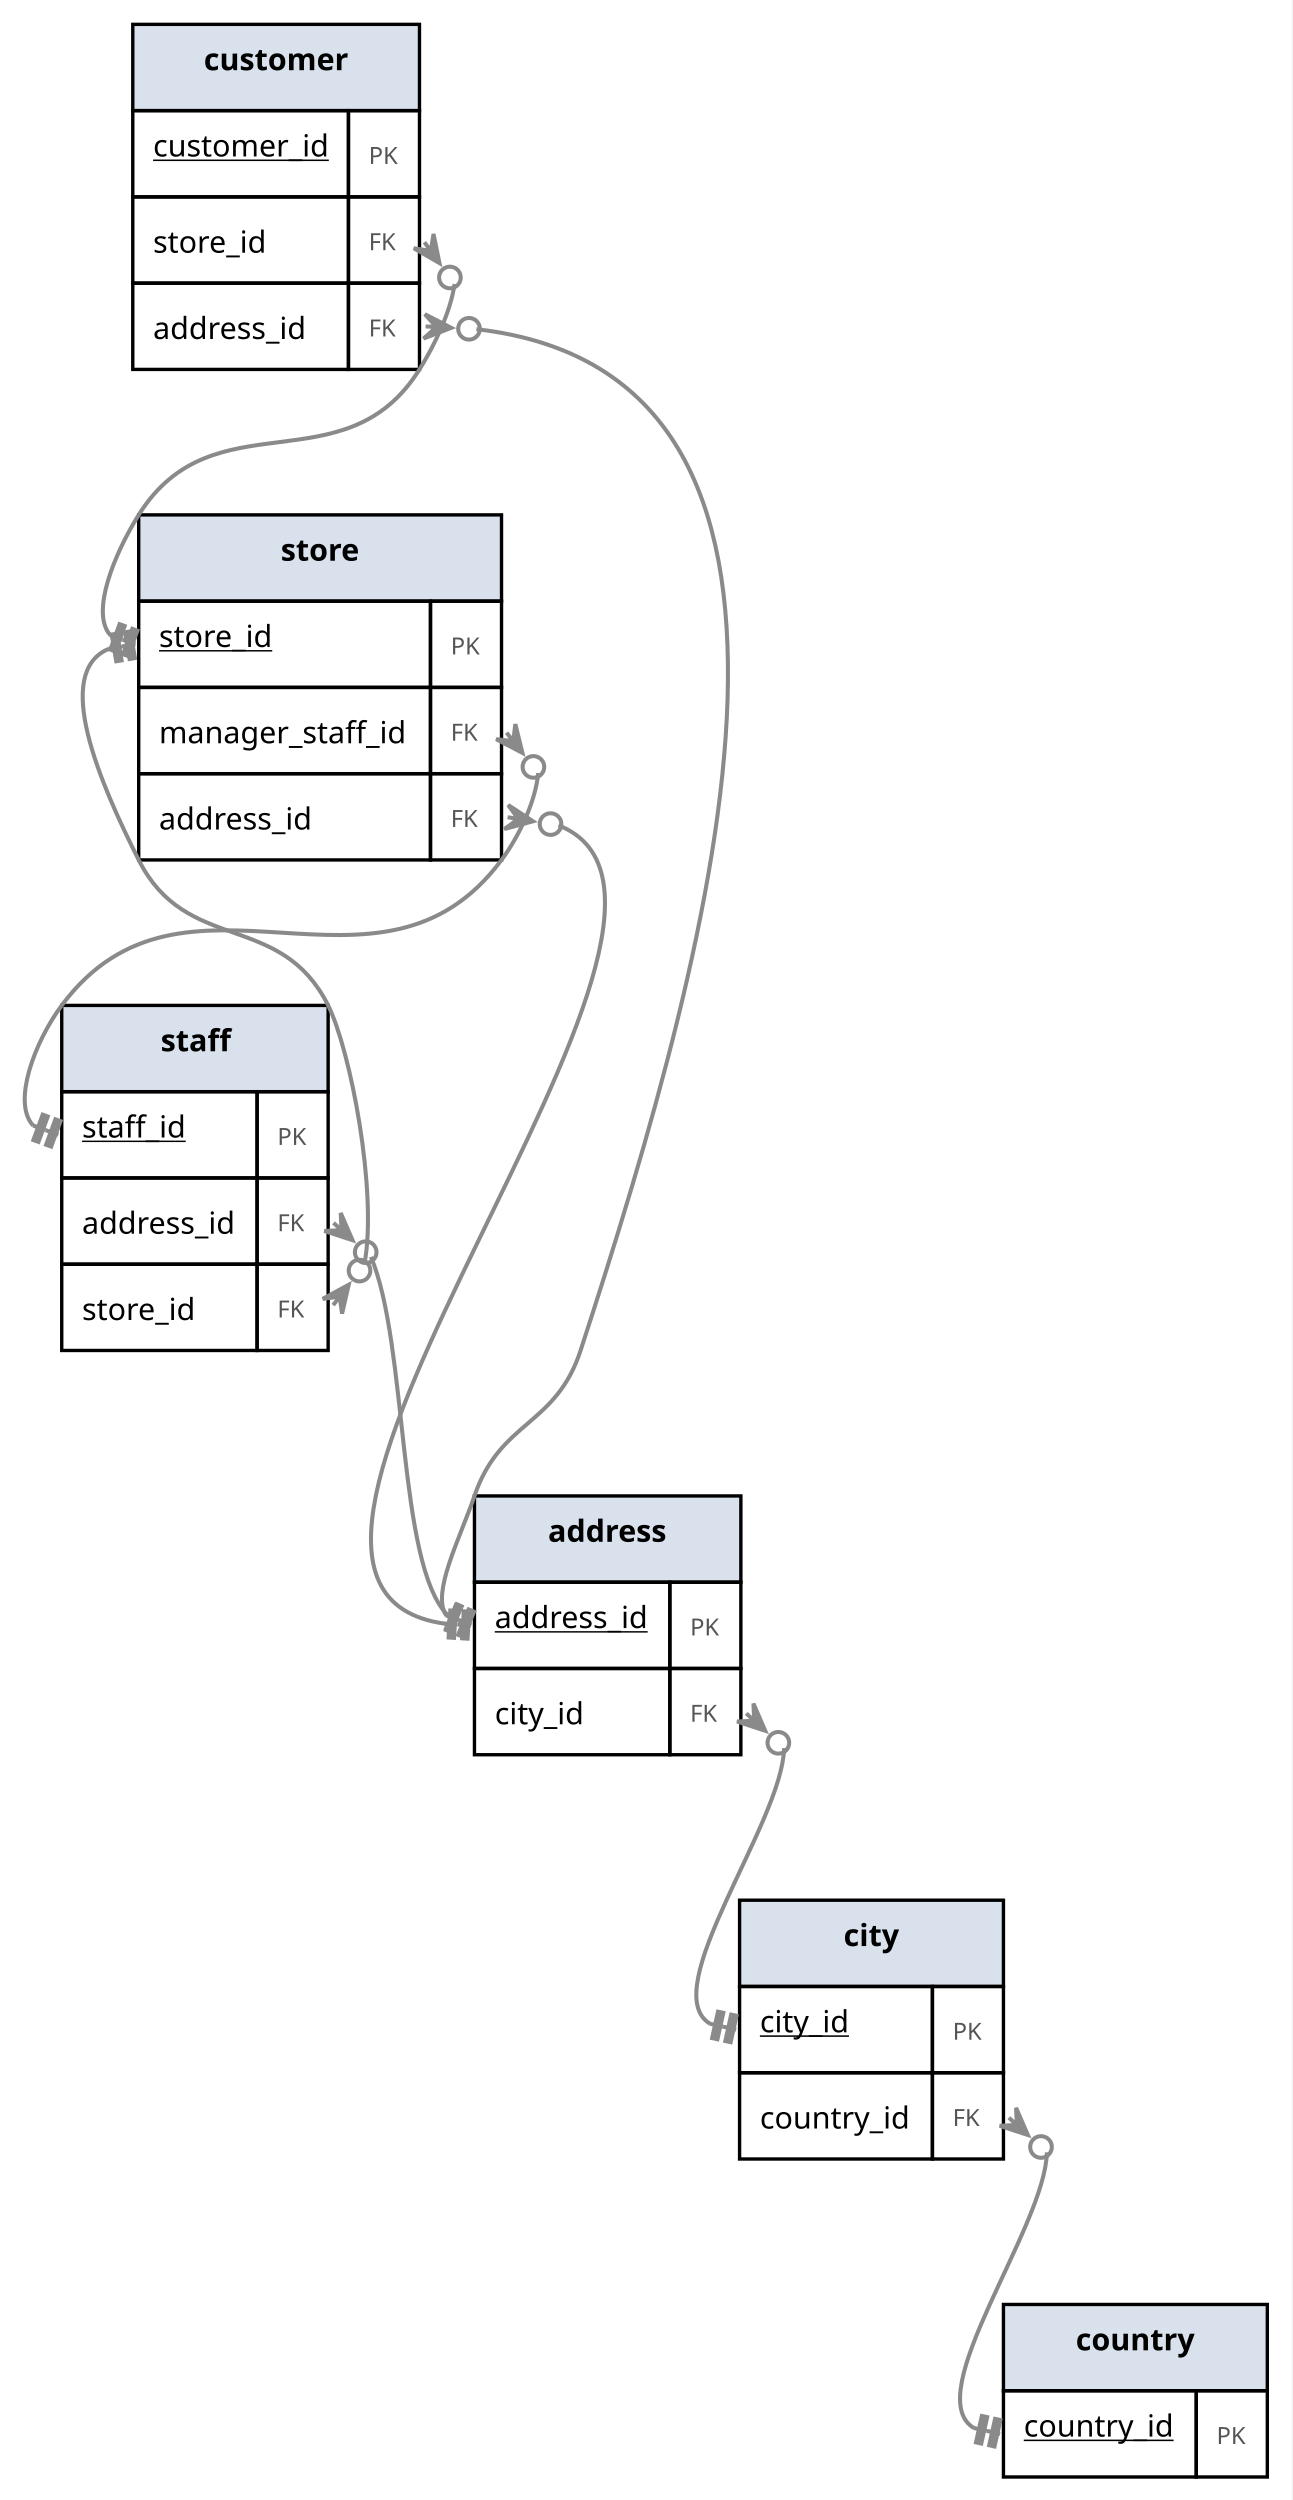
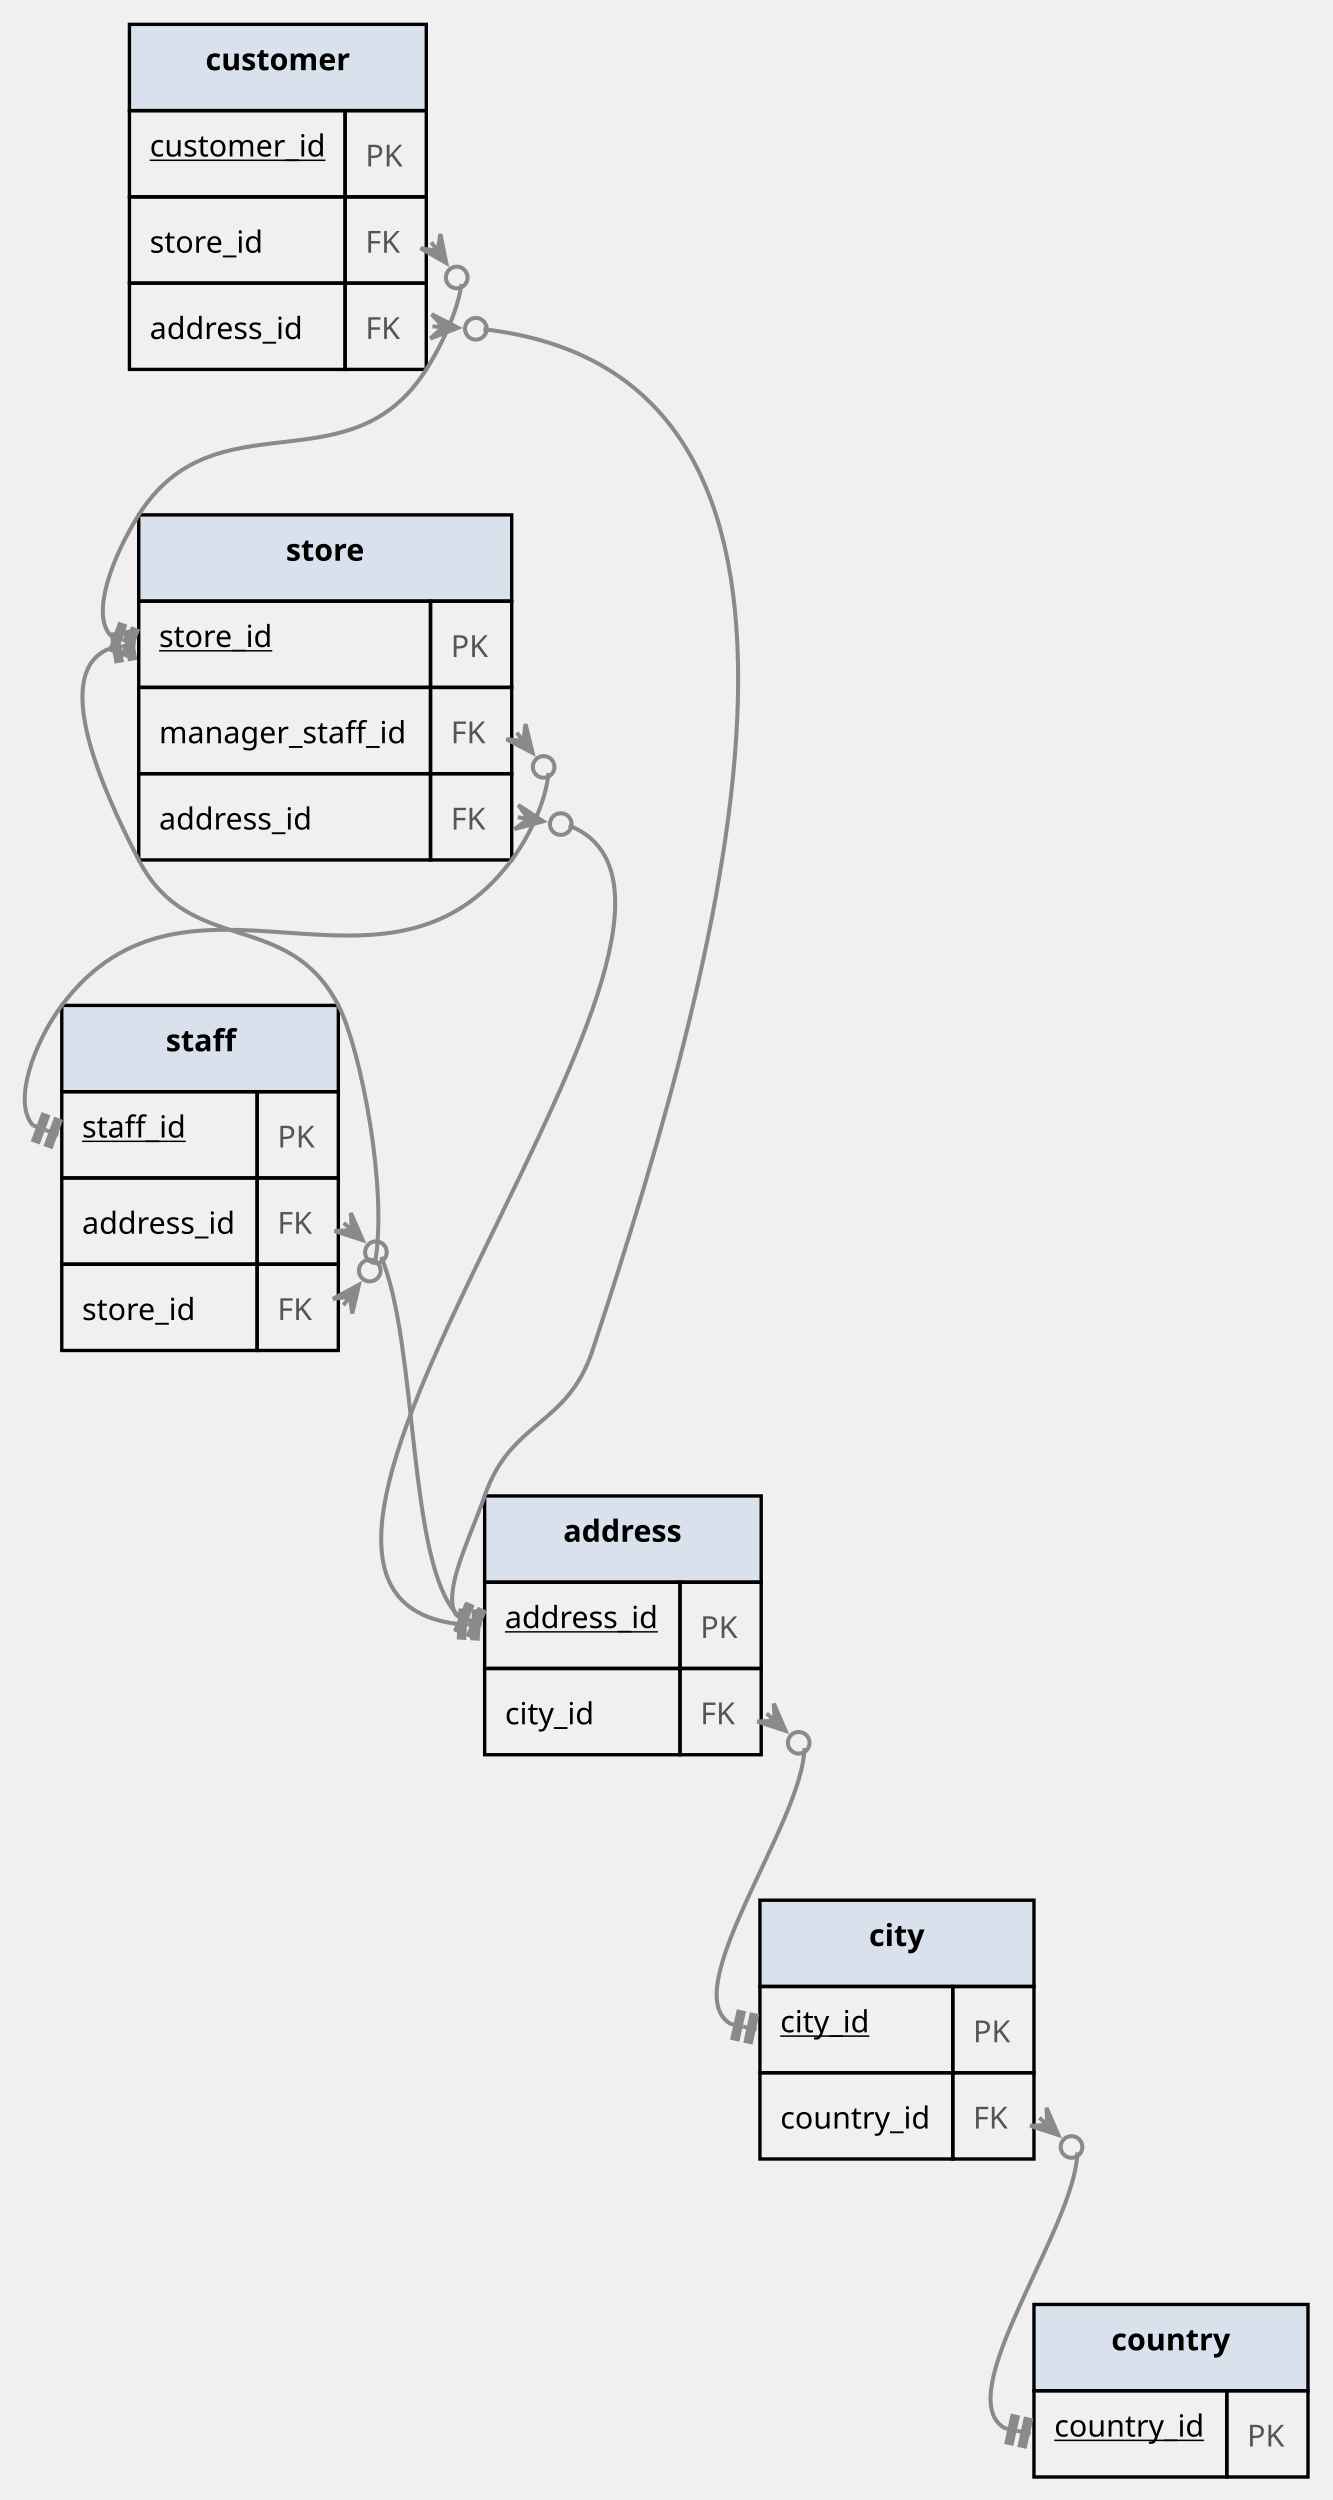
- <svg xmlns="http://www.w3.org/2000/svg" width="382pt" height="739pt" viewBox="0.00 0.00 382.00 739.00">
+ <svg xmlns="http://www.w3.org/2000/svg" width="394pt" height="739pt" viewBox="0.00 0.00 394.00 739.00">
  <g id="graph0" class="graph" transform="scale(1 1) rotate(0) translate(7.2 732.2)">
-     <polygon fill="white" stroke="none" points="-7.2,7.2 -7.2,-732.2 374.62,-732.2 374.62,7.2 -7.2,7.2" />
    <g id="node1" class="node">
-       <polygon fill="#d9e2ec" stroke="none" points="33.8,-554.5 33.8,-580 141.05,-580 141.05,-554.5 33.8,-554.5" />
-       <polygon fill="none" stroke="#000000" points="33.8,-554.5 33.8,-580 141.05,-580 141.05,-554.5 33.8,-554.5" />
-       <text xml:space="preserve" text-anchor="start" x="75.8" y="-566.45" font-family="Noto Sans KR" font-weight="bold" font-size="9.00" fill="#000000">store</text>
-       <polygon fill="none" stroke="#000000" points="33.8,-529 33.8,-554.5 120.05,-554.5 120.05,-529 33.8,-529" />
-       <text xml:space="preserve" text-anchor="start" x="39.8" y="-540.95" font-family="Noto Sans KR" text-decoration="underline" font-size="9.00">store_id</text>
-       <polygon fill="none" stroke="#000000" points="120.05,-529 120.05,-554.5 141.05,-554.5 141.05,-529 120.05,-529" />
-       <text xml:space="preserve" text-anchor="start" x="126.05" y="-538.75" font-family="Noto Sans KR" font-size="7.00" fill="#555555">PK</text>
-       <polygon fill="none" stroke="#000000" points="33.8,-503.5 33.8,-529 120.05,-529 120.05,-503.5 33.8,-503.5" />
-       <text xml:space="preserve" text-anchor="start" x="39.8" y="-512.5" font-family="Noto Sans KR" font-size="9.00">manager_staff_id</text>
-       <polygon fill="none" stroke="#000000" points="120.05,-503.5 120.05,-529 141.05,-529 141.05,-503.5 120.05,-503.5" />
-       <text xml:space="preserve" text-anchor="start" x="126.05" y="-513.25" font-family="Noto Sans KR" font-size="7.00" fill="#555555">FK</text>
-       <polygon fill="none" stroke="#000000" points="33.8,-478 33.8,-503.5 120.05,-503.5 120.05,-478 33.8,-478" />
-       <text xml:space="preserve" text-anchor="start" x="39.8" y="-487" font-family="Noto Sans KR" font-size="9.00">address_id</text>
-       <polygon fill="none" stroke="#000000" points="120.05,-478 120.05,-503.5 141.05,-503.5 141.05,-478 120.05,-478" />
-       <text xml:space="preserve" text-anchor="start" x="126.05" y="-487.75" font-family="Noto Sans KR" font-size="7.00" fill="#555555">FK</text>
+       <polygon fill="#d9e2ec" stroke="none" points="33.81,-554.5 33.81,-580 144.06,-580 144.06,-554.5 33.81,-554.5" />
+       <polygon fill="none" stroke="#000000" points="33.81,-554.5 33.81,-580 144.06,-580 144.06,-554.5 33.81,-554.5" />
+       <text xml:space="preserve" text-anchor="start" x="77.31" y="-566.45" font-family="Noto Sans KR" font-weight="bold" font-size="9.00" fill="#000000">store</text>
+       <polygon fill="none" stroke="#000000" points="33.81,-529 33.81,-554.5 120.06,-554.5 120.06,-529 33.81,-529" />
+       <text xml:space="preserve" text-anchor="start" x="39.81" y="-540.95" font-family="Noto Sans KR" text-decoration="underline" font-size="9.00">store_id</text>
+       <polygon fill="none" stroke="#000000" points="120.06,-529 120.06,-554.5 144.06,-554.5 144.06,-529 120.06,-529" />
+       <text xml:space="preserve" text-anchor="start" x="126.06" y="-538" font-family="Noto Sans KR" font-size="9.00" fill="#555555">PK</text>
+       <polygon fill="none" stroke="#000000" points="33.81,-503.5 33.81,-529 120.06,-529 120.06,-503.5 33.81,-503.5" />
+       <text xml:space="preserve" text-anchor="start" x="39.81" y="-512.5" font-family="Noto Sans KR" font-size="9.00">manager_staff_id</text>
+       <polygon fill="none" stroke="#000000" points="120.06,-503.5 120.06,-529 144.06,-529 144.06,-503.5 120.06,-503.5" />
+       <text xml:space="preserve" text-anchor="start" x="126.06" y="-512.5" font-family="Noto Sans KR" font-size="9.00" fill="#555555">FK</text>
+       <polygon fill="none" stroke="#000000" points="33.81,-478 33.81,-503.5 120.06,-503.5 120.06,-478 33.81,-478" />
+       <text xml:space="preserve" text-anchor="start" x="39.81" y="-487" font-family="Noto Sans KR" font-size="9.00">address_id</text>
+       <polygon fill="none" stroke="#000000" points="120.06,-478 120.06,-503.5 144.06,-503.5 144.06,-478 120.06,-478" />
+       <text xml:space="preserve" text-anchor="start" x="126.06" y="-487" font-family="Noto Sans KR" font-size="9.00" fill="#555555">FK</text>
    </g>
    <g id="node2" class="node">
-       <polygon fill="#d9e2ec" stroke="none" points="11.05,-409.5 11.05,-435 89.8,-435 89.8,-409.5 11.05,-409.5" />
-       <polygon fill="none" stroke="#000000" points="11.05,-409.5 11.05,-435 89.8,-435 89.8,-409.5 11.05,-409.5" />
-       <text xml:space="preserve" text-anchor="start" x="40.3" y="-421.45" font-family="Noto Sans KR" font-weight="bold" font-size="9.00" fill="#000000">staff</text>
-       <polygon fill="none" stroke="#000000" points="11.05,-384 11.05,-409.5 68.8,-409.5 68.8,-384 11.05,-384" />
-       <text xml:space="preserve" text-anchor="start" x="17.05" y="-395.95" font-family="Noto Sans KR" text-decoration="underline" font-size="9.00">staff_id</text>
-       <polygon fill="none" stroke="#000000" points="68.8,-384 68.8,-409.5 89.8,-409.5 89.8,-384 68.8,-384" />
-       <text xml:space="preserve" text-anchor="start" x="74.8" y="-393.75" font-family="Noto Sans KR" font-size="7.00" fill="#555555">PK</text>
-       <polygon fill="none" stroke="#000000" points="11.05,-358.5 11.05,-384 68.8,-384 68.8,-358.5 11.05,-358.5" />
-       <text xml:space="preserve" text-anchor="start" x="17.05" y="-367.5" font-family="Noto Sans KR" font-size="9.00">address_id</text>
-       <polygon fill="none" stroke="#000000" points="68.8,-358.5 68.8,-384 89.8,-384 89.8,-358.5 68.8,-358.5" />
-       <text xml:space="preserve" text-anchor="start" x="74.8" y="-368.25" font-family="Noto Sans KR" font-size="7.00" fill="#555555">FK</text>
-       <polygon fill="none" stroke="#000000" points="11.05,-333 11.05,-358.5 68.8,-358.5 68.8,-333 11.05,-333" />
-       <text xml:space="preserve" text-anchor="start" x="17.05" y="-342" font-family="Noto Sans KR" font-size="9.00">store_id</text>
-       <polygon fill="none" stroke="#000000" points="68.8,-333 68.8,-358.5 89.8,-358.5 89.8,-333 68.8,-333" />
-       <text xml:space="preserve" text-anchor="start" x="74.8" y="-342.75" font-family="Noto Sans KR" font-size="7.00" fill="#555555">FK</text>
+       <polygon fill="#d9e2ec" stroke="none" points="11.06,-409.5 11.06,-435 92.81,-435 92.81,-409.5 11.06,-409.5" />
+       <polygon fill="none" stroke="#000000" points="11.06,-409.5 11.06,-435 92.81,-435 92.81,-409.5 11.06,-409.5" />
+       <text xml:space="preserve" text-anchor="start" x="41.81" y="-421.45" font-family="Noto Sans KR" font-weight="bold" font-size="9.00" fill="#000000">staff</text>
+       <polygon fill="none" stroke="#000000" points="11.06,-384 11.06,-409.5 68.81,-409.5 68.81,-384 11.06,-384" />
+       <text xml:space="preserve" text-anchor="start" x="17.06" y="-395.95" font-family="Noto Sans KR" text-decoration="underline" font-size="9.00">staff_id</text>
+       <polygon fill="none" stroke="#000000" points="68.81,-384 68.81,-409.5 92.81,-409.5 92.81,-384 68.81,-384" />
+       <text xml:space="preserve" text-anchor="start" x="74.81" y="-393" font-family="Noto Sans KR" font-size="9.00" fill="#555555">PK</text>
+       <polygon fill="none" stroke="#000000" points="11.06,-358.5 11.06,-384 68.81,-384 68.81,-358.5 11.06,-358.5" />
+       <text xml:space="preserve" text-anchor="start" x="17.06" y="-367.5" font-family="Noto Sans KR" font-size="9.00">address_id</text>
+       <polygon fill="none" stroke="#000000" points="68.81,-358.5 68.81,-384 92.81,-384 92.81,-358.5 68.81,-358.5" />
+       <text xml:space="preserve" text-anchor="start" x="74.81" y="-367.5" font-family="Noto Sans KR" font-size="9.00" fill="#555555">FK</text>
+       <polygon fill="none" stroke="#000000" points="11.06,-333 11.06,-358.5 68.81,-358.5 68.81,-333 11.06,-333" />
+       <text xml:space="preserve" text-anchor="start" x="17.06" y="-342" font-family="Noto Sans KR" font-size="9.00">store_id</text>
+       <polygon fill="none" stroke="#000000" points="68.81,-333 68.81,-358.5 92.81,-358.5 92.81,-333 68.81,-333" />
+       <text xml:space="preserve" text-anchor="start" x="74.81" y="-342" font-family="Noto Sans KR" font-size="9.00" fill="#555555">FK</text>
    </g>
    <g id="edge1" class="edge">
-       <path fill="none" stroke="#8a8a8a" stroke-width="1.2" d="M151.9,-503.7C151.18,-495.6 146.43,-485.25 141.05,-478 104.77,-429.14 47.33,-483.86 11.05,-435 2.97,-424.12 -3.67,-406.29 2.58,-399.5" />
-       <polygon fill="#8a8a8a" stroke="#8a8a8a" stroke-width="1.2" points="147.23,-509.64 139.46,-513.71 144.52,-513.1 142.54,-515.62 142.54,-515.62 142.54,-515.62 144.52,-513.1 145.13,-518.16 147.23,-509.64" />
-       <ellipse fill="none" stroke="#8a8a8a" stroke-width="1.2" cx="150.48" cy="-505.5" rx="3.2" ry="3.2" />
-       <polygon fill="#8a8a8a" stroke="#8a8a8a" stroke-width="1.2" points="7.92,-393.27 10.68,-400.78 9.18,-401.33 6.42,-393.82 7.92,-393.27" />
-       <polyline fill="none" stroke="#8a8a8a" stroke-width="1.2" points="10.05,-396.75 6.29,-398.13" />
-       <polygon fill="#8a8a8a" stroke="#8a8a8a" stroke-width="1.2" points="4.16,-394.65 6.92,-402.16 5.42,-402.71 2.66,-395.2 4.16,-394.65" />
-       <polyline fill="none" stroke="#8a8a8a" stroke-width="1.2" points="6.29,-398.13 2.54,-399.51" />
+       <path fill="none" stroke="#8a8a8a" stroke-width="1.2" d="M154.93,-503.68C154.22,-495.58 149.48,-485.23 144.06,-478 106.86,-428.25 48.27,-484.75 11.06,-435 2.95,-424.15 -3.67,-406.3 2.59,-399.5" />
+       <polygon fill="#8a8a8a" stroke="#8a8a8a" stroke-width="1.2" points="150.25,-509.64 142.48,-513.71 147.53,-513.1 145.56,-515.62 145.56,-515.62 145.56,-515.62 147.53,-513.1 148.14,-518.16 150.25,-509.64" />
+       <ellipse fill="none" stroke="#8a8a8a" stroke-width="1.2" cx="153.5" cy="-505.5" rx="3.2" ry="3.2" />
+       <polygon fill="#8a8a8a" stroke="#8a8a8a" stroke-width="1.2" points="7.93,-393.27 10.69,-400.78 9.19,-401.33 6.43,-393.82 7.93,-393.27" />
+       <polyline fill="none" stroke="#8a8a8a" stroke-width="1.2" points="10.06,-396.75 6.31,-398.13" />
+       <polygon fill="#8a8a8a" stroke="#8a8a8a" stroke-width="1.2" points="4.18,-394.65 6.94,-402.16 5.44,-402.71 2.68,-395.2 4.18,-394.65" />
+       <polyline fill="none" stroke="#8a8a8a" stroke-width="1.2" points="6.31,-398.13 2.56,-399.51" />
    </g>
    <g id="node4" class="node">
-       <polygon fill="#d9e2ec" stroke="none" points="133.05,-264.5 133.05,-290 211.8,-290 211.8,-264.5 133.05,-264.5" />
-       <polygon fill="none" stroke="#000000" points="133.05,-264.5 133.05,-290 211.8,-290 211.8,-264.5 133.05,-264.5" />
-       <text xml:space="preserve" text-anchor="start" x="154.8" y="-276.45" font-family="Noto Sans KR" font-weight="bold" font-size="9.00" fill="#000000">address</text>
-       <polygon fill="none" stroke="#000000" points="133.05,-239 133.05,-264.5 190.8,-264.5 190.8,-239 133.05,-239" />
-       <text xml:space="preserve" text-anchor="start" x="139.05" y="-250.95" font-family="Noto Sans KR" text-decoration="underline" font-size="9.00">address_id</text>
-       <polygon fill="none" stroke="#000000" points="190.8,-239 190.8,-264.5 211.8,-264.5 211.8,-239 190.8,-239" />
-       <text xml:space="preserve" text-anchor="start" x="196.8" y="-248.75" font-family="Noto Sans KR" font-size="7.00" fill="#555555">PK</text>
-       <polygon fill="none" stroke="#000000" points="133.05,-213.5 133.05,-239 190.8,-239 190.8,-213.5 133.05,-213.5" />
-       <text xml:space="preserve" text-anchor="start" x="139.05" y="-222.5" font-family="Noto Sans KR" font-size="9.00">city_id</text>
-       <polygon fill="none" stroke="#000000" points="190.8,-213.5 190.8,-239 211.8,-239 211.8,-213.5 190.8,-213.5" />
-       <text xml:space="preserve" text-anchor="start" x="196.8" y="-223.25" font-family="Noto Sans KR" font-size="7.00" fill="#555555">FK</text>
+       <polygon fill="#d9e2ec" stroke="none" points="136.06,-264.5 136.06,-290 217.81,-290 217.81,-264.5 136.06,-264.5" />
+       <polygon fill="none" stroke="#000000" points="136.06,-264.5 136.06,-290 217.81,-290 217.81,-264.5 136.06,-264.5" />
+       <text xml:space="preserve" text-anchor="start" x="159.31" y="-276.45" font-family="Noto Sans KR" font-weight="bold" font-size="9.00" fill="#000000">address</text>
+       <polygon fill="none" stroke="#000000" points="136.06,-239 136.06,-264.5 193.81,-264.5 193.81,-239 136.06,-239" />
+       <text xml:space="preserve" text-anchor="start" x="142.06" y="-250.95" font-family="Noto Sans KR" text-decoration="underline" font-size="9.00">address_id</text>
+       <polygon fill="none" stroke="#000000" points="193.81,-239 193.81,-264.5 217.81,-264.5 217.81,-239 193.81,-239" />
+       <text xml:space="preserve" text-anchor="start" x="199.81" y="-248" font-family="Noto Sans KR" font-size="9.00" fill="#555555">PK</text>
+       <polygon fill="none" stroke="#000000" points="136.06,-213.5 136.06,-239 193.81,-239 193.81,-213.5 136.06,-213.5" />
+       <text xml:space="preserve" text-anchor="start" x="142.06" y="-222.5" font-family="Noto Sans KR" font-size="9.00">city_id</text>
+       <polygon fill="none" stroke="#000000" points="193.81,-213.5 193.81,-239 217.81,-239 217.81,-213.5 193.81,-213.5" />
+       <text xml:space="preserve" text-anchor="start" x="199.81" y="-222.5" font-family="Noto Sans KR" font-size="9.00" fill="#555555">FK</text>
    </g>
    <g id="edge2" class="edge">
-       <path fill="none" stroke="#8a8a8a" stroke-width="1.2" d="M157.89,-488.23C220.84,-463.38 42.39,-263.15 124.5,-252.22" />
-       <polygon fill="#8a8a8a" stroke="#8a8a8a" stroke-width="1.2" points="150.35,-489.43 141.88,-487.13 146,-490.12 142.84,-490.62 142.84,-490.62 142.84,-490.62 146,-490.12 143.01,-494.24 150.35,-489.43" />
-       <ellipse fill="none" stroke="#8a8a8a" stroke-width="1.2" cx="155.54" cy="-488.6" rx="3.2" ry="3.2" />
-       <polygon fill="#8a8a8a" stroke="#8a8a8a" stroke-width="1.2" points="131,-247.81 131.5,-255.79 129.9,-255.89 129.41,-247.91 131,-247.81" />
-       <polyline fill="none" stroke="#8a8a8a" stroke-width="1.2" points="132.05,-251.75 128.06,-252" />
-       <polygon fill="#8a8a8a" stroke="#8a8a8a" stroke-width="1.2" points="127.01,-248.05 127.5,-256.04 125.91,-256.14 125.41,-248.15 127.01,-248.05" />
-       <polyline fill="none" stroke="#8a8a8a" stroke-width="1.2" points="128.06,-252 124.06,-252.24" />
+       <path fill="none" stroke="#8a8a8a" stroke-width="1.2" d="M160.9,-488.23C223.86,-463.38 45.41,-263.15 127.51,-252.22" />
+       <polygon fill="#8a8a8a" stroke="#8a8a8a" stroke-width="1.2" points="153.36,-489.43 144.9,-487.13 149.02,-490.12 145.86,-490.62 145.86,-490.62 145.86,-490.62 149.02,-490.12 146.03,-494.24 153.36,-489.43" />
+       <ellipse fill="none" stroke="#8a8a8a" stroke-width="1.2" cx="158.56" cy="-488.6" rx="3.2" ry="3.2" />
+       <polygon fill="#8a8a8a" stroke="#8a8a8a" stroke-width="1.2" points="134.02,-247.81 134.51,-255.79 132.92,-255.89 132.42,-247.91 134.02,-247.81" />
+       <polyline fill="none" stroke="#8a8a8a" stroke-width="1.2" points="135.06,-251.75 131.07,-252" />
+       <polygon fill="#8a8a8a" stroke="#8a8a8a" stroke-width="1.2" points="130.03,-248.05 130.52,-256.04 128.92,-256.14 128.43,-248.15 130.03,-248.05" />
+       <polyline fill="none" stroke="#8a8a8a" stroke-width="1.2" points="131.07,-252 127.08,-252.24" />
    </g>
    <g id="edge4" class="edge">
-       <path fill="none" stroke="#8a8a8a" stroke-width="1.2" d="M100.53,-358.54C104.5,-379.95 96.31,-421.97 89.8,-435 75.77,-463.07 47.89,-449.96 33.8,-478 22.46,-500.55 8.05,-533.5 25.05,-540.44" />
-       <polygon fill="#8a8a8a" stroke="#8a8a8a" stroke-width="1.2" points="95.89,-352.44 93.91,-343.89 93.22,-348.93 91.28,-346.39 91.28,-346.39 91.28,-346.39 93.22,-348.93 88.18,-348.25 95.89,-352.44" />
-       <ellipse fill="none" stroke="#8a8a8a" stroke-width="1.2" cx="99.07" cy="-356.62" rx="3.2" ry="3.2" />
-       <polygon fill="#8a8a8a" stroke="#8a8a8a" stroke-width="1.2" points="32.68,-537.67 31.34,-545.56 29.76,-545.29 31.1,-537.41 32.68,-537.67" />
-       <polyline fill="none" stroke="#8a8a8a" stroke-width="1.2" points="32.8,-541.75 28.85,-541.08" />
-       <polygon fill="#8a8a8a" stroke="#8a8a8a" stroke-width="1.2" points="28.73,-537 27.4,-544.89 25.82,-544.63 27.16,-536.74 28.73,-537" />
-       <polyline fill="none" stroke="#8a8a8a" stroke-width="1.2" points="28.85,-541.08 24.91,-540.41" />
+       <path fill="none" stroke="#8a8a8a" stroke-width="1.2" d="M103.58,-358.56C107.6,-379.99 99.49,-422.05 92.81,-435 77.94,-463.84 48.75,-449.19 33.81,-478 22.2,-500.4 8,-533.47 25.06,-540.43" />
+       <polygon fill="#8a8a8a" stroke="#8a8a8a" stroke-width="1.2" points="98.91,-352.43 96.92,-343.89 96.24,-348.93 94.3,-346.39 94.3,-346.39 94.3,-346.39 96.24,-348.93 91.2,-348.25 98.91,-352.43" />
+       <ellipse fill="none" stroke="#8a8a8a" stroke-width="1.2" cx="102.1" cy="-356.62" rx="3.2" ry="3.2" />
+       <polygon fill="#8a8a8a" stroke="#8a8a8a" stroke-width="1.2" points="32.7,-537.67 31.36,-545.56 29.78,-545.29 31.12,-537.4 32.7,-537.67" />
+       <polyline fill="none" stroke="#8a8a8a" stroke-width="1.2" points="32.81,-541.75 28.87,-541.08" />
+       <polygon fill="#8a8a8a" stroke="#8a8a8a" stroke-width="1.2" points="28.75,-537 27.41,-544.89 25.84,-544.62 27.17,-536.74 28.75,-537" />
+       <polyline fill="none" stroke="#8a8a8a" stroke-width="1.2" points="28.87,-541.08 24.93,-540.41" />
    </g>
    <g id="edge3" class="edge">
-       <path fill="none" stroke="#8a8a8a" stroke-width="1.2" d="M102.45,-360.65C113.4,-334.83 110.21,-269.73 125.09,-254.82" />
-       <polygon fill="#8a8a8a" stroke="#8a8a8a" stroke-width="1.2" points="97.01,-365.6 88.67,-368.32 93.76,-368.56 91.39,-370.71 91.39,-370.71 91.39,-370.71 93.76,-368.56 93.52,-373.64 97.01,-365.6" />
-       <ellipse fill="none" stroke="#8a8a8a" stroke-width="1.2" cx="100.9" cy="-362.05" rx="3.2" ry="3.2" />
-       <polygon fill="#8a8a8a" stroke="#8a8a8a" stroke-width="1.2" points="129.7,-248.41 132.93,-255.73 131.47,-256.38 128.24,-249.06 129.7,-248.41" />
-       <polyline fill="none" stroke="#8a8a8a" stroke-width="1.2" points="132.05,-251.75 128.39,-253.37" />
-       <polygon fill="#8a8a8a" stroke="#8a8a8a" stroke-width="1.2" points="126.04,-250.03 129.27,-257.35 127.81,-257.99 124.58,-250.68 126.04,-250.03" />
-       <polyline fill="none" stroke="#8a8a8a" stroke-width="1.2" points="128.39,-253.37 124.73,-254.98" />
+       <path fill="none" stroke="#8a8a8a" stroke-width="1.2" d="M105.47,-360.65C116.42,-334.83 113.23,-269.73 128.11,-254.82" />
+       <polygon fill="#8a8a8a" stroke="#8a8a8a" stroke-width="1.2" points="100.03,-365.6 91.69,-368.32 96.77,-368.56 94.41,-370.71 94.41,-370.71 94.41,-370.71 96.77,-368.56 96.53,-373.64 100.03,-365.6" />
+       <ellipse fill="none" stroke="#8a8a8a" stroke-width="1.2" cx="103.92" cy="-362.05" rx="3.2" ry="3.2" />
+       <polygon fill="#8a8a8a" stroke="#8a8a8a" stroke-width="1.2" points="132.72,-248.41 135.95,-255.73 134.49,-256.38 131.25,-249.06 132.72,-248.41" />
+       <polyline fill="none" stroke="#8a8a8a" stroke-width="1.2" points="135.06,-251.75 131.41,-253.37" />
+       <polygon fill="#8a8a8a" stroke="#8a8a8a" stroke-width="1.2" points="129.06,-250.03 132.29,-257.35 130.83,-257.99 127.59,-250.68 129.06,-250.03" />
+       <polyline fill="none" stroke="#8a8a8a" stroke-width="1.2" points="131.41,-253.37 127.75,-254.98" />
    </g>
    <g id="node3" class="node">
-       <polygon fill="#d9e2ec" stroke="none" points="32.05,-699.5 32.05,-725 116.8,-725 116.8,-699.5 32.05,-699.5" />
-       <polygon fill="none" stroke="#000000" points="32.05,-699.5 32.05,-725 116.8,-725 116.8,-699.5 32.05,-699.5" />
-       <text xml:space="preserve" text-anchor="start" x="53.05" y="-711.45" font-family="Noto Sans KR" font-weight="bold" font-size="9.00" fill="#000000">customer</text>
-       <polygon fill="none" stroke="#000000" points="32.05,-674 32.05,-699.5 95.8,-699.5 95.8,-674 32.05,-674" />
-       <text xml:space="preserve" text-anchor="start" x="38.05" y="-685.95" font-family="Noto Sans KR" text-decoration="underline" font-size="9.00">customer_id</text>
-       <polygon fill="none" stroke="#000000" points="95.8,-674 95.8,-699.5 116.8,-699.5 116.8,-674 95.8,-674" />
-       <text xml:space="preserve" text-anchor="start" x="101.8" y="-683.75" font-family="Noto Sans KR" font-size="7.00" fill="#555555">PK</text>
-       <polygon fill="none" stroke="#000000" points="32.05,-648.5 32.05,-674 95.8,-674 95.8,-648.5 32.05,-648.5" />
-       <text xml:space="preserve" text-anchor="start" x="38.05" y="-657.5" font-family="Noto Sans KR" font-size="9.00">store_id</text>
-       <polygon fill="none" stroke="#000000" points="95.8,-648.5 95.8,-674 116.8,-674 116.8,-648.5 95.8,-648.5" />
-       <text xml:space="preserve" text-anchor="start" x="101.8" y="-658.25" font-family="Noto Sans KR" font-size="7.00" fill="#555555">FK</text>
-       <polygon fill="none" stroke="#000000" points="32.05,-623 32.05,-648.5 95.8,-648.5 95.8,-623 32.05,-623" />
-       <text xml:space="preserve" text-anchor="start" x="38.05" y="-632" font-family="Noto Sans KR" font-size="9.00">address_id</text>
-       <polygon fill="none" stroke="#000000" points="95.8,-623 95.8,-648.5 116.8,-648.5 116.8,-623 95.8,-623" />
-       <text xml:space="preserve" text-anchor="start" x="101.8" y="-632.75" font-family="Noto Sans KR" font-size="7.00" fill="#555555">FK</text>
+       <polygon fill="#d9e2ec" stroke="none" points="31.06,-699.5 31.06,-725 118.81,-725 118.81,-699.5 31.06,-699.5" />
+       <polygon fill="none" stroke="#000000" points="31.06,-699.5 31.06,-725 118.81,-725 118.81,-699.5 31.06,-699.5" />
+       <text xml:space="preserve" text-anchor="start" x="53.56" y="-711.45" font-family="Noto Sans KR" font-weight="bold" font-size="9.00" fill="#000000">customer</text>
+       <polygon fill="none" stroke="#000000" points="31.06,-674 31.06,-699.5 94.81,-699.5 94.81,-674 31.06,-674" />
+       <text xml:space="preserve" text-anchor="start" x="37.06" y="-685.95" font-family="Noto Sans KR" text-decoration="underline" font-size="9.00">customer_id</text>
+       <polygon fill="none" stroke="#000000" points="94.81,-674 94.81,-699.5 118.81,-699.5 118.81,-674 94.81,-674" />
+       <text xml:space="preserve" text-anchor="start" x="100.81" y="-683" font-family="Noto Sans KR" font-size="9.00" fill="#555555">PK</text>
+       <polygon fill="none" stroke="#000000" points="31.06,-648.5 31.06,-674 94.81,-674 94.81,-648.5 31.06,-648.5" />
+       <text xml:space="preserve" text-anchor="start" x="37.06" y="-657.5" font-family="Noto Sans KR" font-size="9.00">store_id</text>
+       <polygon fill="none" stroke="#000000" points="94.81,-648.5 94.81,-674 118.81,-674 118.81,-648.5 94.81,-648.5" />
+       <text xml:space="preserve" text-anchor="start" x="100.81" y="-657.5" font-family="Noto Sans KR" font-size="9.00" fill="#555555">FK</text>
+       <polygon fill="none" stroke="#000000" points="31.06,-623 31.06,-648.5 94.81,-648.5 94.81,-623 31.06,-623" />
+       <text xml:space="preserve" text-anchor="start" x="37.06" y="-632" font-family="Noto Sans KR" font-size="9.00">address_id</text>
+       <polygon fill="none" stroke="#000000" points="94.81,-623 94.81,-648.5 118.81,-648.5 118.81,-623 94.81,-623" />
+       <text xml:space="preserve" text-anchor="start" x="100.81" y="-632" font-family="Noto Sans KR" font-size="9.00" fill="#555555">FK</text>
    </g>
    <g id="edge5" class="edge">
-       <path fill="none" stroke="#8a8a8a" stroke-width="1.2" d="M127.17,-648.25C126.09,-640.37 121.45,-630.43 116.8,-623 94.75,-587.79 55.85,-615.21 33.8,-580 26.61,-568.51 19.44,-551.04 25.43,-544.42" />
-       <polygon fill="#8a8a8a" stroke="#8a8a8a" stroke-width="1.2" points="122.71,-654.43 115.11,-658.82 120.14,-658.01 118.27,-660.6 118.27,-660.6 118.27,-660.6 120.14,-658.01 120.95,-663.03 122.71,-654.43" />
-       <ellipse fill="none" stroke="#8a8a8a" stroke-width="1.2" cx="125.79" cy="-650.17" rx="3.2" ry="3.2" />
-       <polygon fill="#8a8a8a" stroke="#8a8a8a" stroke-width="1.2" points="30.68,-538.26 33.41,-545.78 31.91,-546.33 29.18,-538.81 30.68,-538.26" />
-       <polyline fill="none" stroke="#8a8a8a" stroke-width="1.2" points="32.8,-541.75 29.04,-543.11" />
-       <polygon fill="#8a8a8a" stroke="#8a8a8a" stroke-width="1.2" points="26.92,-539.63 29.65,-547.15 28.15,-547.69 25.42,-540.17 26.92,-539.63" />
-       <polyline fill="none" stroke="#8a8a8a" stroke-width="1.2" points="29.04,-543.11 25.28,-544.48" />
+       <path fill="none" stroke="#8a8a8a" stroke-width="1.2" d="M129.21,-648.24C128.15,-640.35 123.5,-630.41 118.81,-623 96.17,-587.23 56.46,-615.77 33.81,-580 26.57,-568.55 19.44,-551.06 25.44,-544.43" />
+       <polygon fill="#8a8a8a" stroke="#8a8a8a" stroke-width="1.2" points="124.73,-654.44 117.13,-658.82 122.16,-658.01 120.28,-660.6 120.28,-660.6 120.28,-660.6 122.16,-658.01 122.97,-663.03 124.73,-654.44" />
+       <ellipse fill="none" stroke="#8a8a8a" stroke-width="1.2" cx="127.81" cy="-650.17" rx="3.2" ry="3.2" />
+       <polygon fill="#8a8a8a" stroke="#8a8a8a" stroke-width="1.2" points="30.7,-538.26 33.43,-545.78 31.92,-546.33 29.19,-538.81 30.7,-538.26" />
+       <polyline fill="none" stroke="#8a8a8a" stroke-width="1.2" points="32.81,-541.75 29.06,-543.12" />
+       <polygon fill="#8a8a8a" stroke="#8a8a8a" stroke-width="1.2" points="26.94,-539.63 29.67,-547.15 28.16,-547.69 25.43,-540.17 26.94,-539.63" />
+       <polyline fill="none" stroke="#8a8a8a" stroke-width="1.2" points="29.06,-543.12 25.3,-544.48" />
    </g>
    <g id="edge6" class="edge">
-       <path fill="none" stroke="#8a8a8a" stroke-width="1.2" d="M133.64,-634.89C250.07,-621.61 204.89,-457.13 164.42,-333 157.09,-310.51 140.68,-312.39 133.05,-290 128.77,-277.42 120.18,-261.15 124.74,-254.63" />
-       <polygon fill="#8a8a8a" stroke="#8a8a8a" stroke-width="1.2" points="126.19,-635.29 118,-632.13 121.79,-635.53 118.6,-635.71 118.6,-635.71 118.6,-635.71 121.79,-635.53 118.39,-639.32 126.19,-635.29" />
-       <ellipse fill="none" stroke="#8a8a8a" stroke-width="1.2" cx="131.44" cy="-635.01" rx="3.2" ry="3.2" />
-       <polygon fill="#8a8a8a" stroke="#8a8a8a" stroke-width="1.2" points="129.84,-248.32 132.77,-255.76 131.29,-256.35 128.35,-248.91 129.84,-248.32" />
-       <polyline fill="none" stroke="#8a8a8a" stroke-width="1.2" points="132.05,-251.75 128.33,-253.22" />
-       <polygon fill="#8a8a8a" stroke="#8a8a8a" stroke-width="1.2" points="126.11,-249.79 129.05,-257.23 127.57,-257.82 124.63,-250.38 126.11,-249.79" />
-       <polyline fill="none" stroke="#8a8a8a" stroke-width="1.2" points="128.33,-253.22 124.61,-254.69" />
+       <path fill="none" stroke="#8a8a8a" stroke-width="1.2" d="M135.68,-634.89C252.34,-621.6 208.91,-457.07 167.94,-333 160.48,-310.41 143.82,-312.49 136.06,-290 131.73,-277.44 123.18,-261.16 127.75,-254.64" />
+       <polygon fill="#8a8a8a" stroke="#8a8a8a" stroke-width="1.2" points="128.2,-635.3 120.02,-632.13 123.81,-635.53 120.62,-635.71 120.62,-635.71 120.62,-635.71 123.81,-635.53 120.41,-639.32 128.2,-635.3" />
+       <ellipse fill="none" stroke="#8a8a8a" stroke-width="1.2" cx="133.46" cy="-635.01" rx="3.2" ry="3.2" />
+       <polygon fill="#8a8a8a" stroke="#8a8a8a" stroke-width="1.2" points="132.85,-248.32 135.79,-255.76 134.3,-256.35 131.36,-248.91 132.85,-248.32" />
+       <polyline fill="none" stroke="#8a8a8a" stroke-width="1.2" points="135.06,-251.75 131.34,-253.22" />
+       <polygon fill="#8a8a8a" stroke="#8a8a8a" stroke-width="1.2" points="129.13,-249.79 132.07,-257.23 130.58,-257.82 127.64,-250.38 129.13,-249.79" />
+       <polyline fill="none" stroke="#8a8a8a" stroke-width="1.2" points="131.34,-253.22 127.62,-254.69" />
    </g>
    <g id="node5" class="node">
-       <polygon fill="#d9e2ec" stroke="none" points="211.42,-145 211.42,-170.5 289.42,-170.5 289.42,-145 211.42,-145" />
-       <polygon fill="none" stroke="#000000" points="211.42,-145 211.42,-170.5 289.42,-170.5 289.42,-145 211.42,-145" />
-       <text xml:space="preserve" text-anchor="start" x="242.17" y="-156.95" font-family="Noto Sans KR" font-weight="bold" font-size="9.00" fill="#000000">city</text>
-       <polygon fill="none" stroke="#000000" points="211.42,-119.5 211.42,-145 268.42,-145 268.42,-119.5 211.42,-119.5" />
-       <text xml:space="preserve" text-anchor="start" x="217.42" y="-131.45" font-family="Noto Sans KR" text-decoration="underline" font-size="9.00">city_id</text>
-       <polygon fill="none" stroke="#000000" points="268.42,-119.5 268.42,-145 289.42,-145 289.42,-119.5 268.42,-119.5" />
-       <text xml:space="preserve" text-anchor="start" x="274.42" y="-129.25" font-family="Noto Sans KR" font-size="7.00" fill="#555555">PK</text>
-       <polygon fill="none" stroke="#000000" points="211.42,-94 211.42,-119.5 268.42,-119.5 268.42,-94 211.42,-94" />
-       <text xml:space="preserve" text-anchor="start" x="217.42" y="-103" font-family="Noto Sans KR" font-size="9.00">country_id</text>
-       <polygon fill="none" stroke="#000000" points="268.42,-94 268.42,-119.5 289.42,-119.5 289.42,-94 268.42,-94" />
-       <text xml:space="preserve" text-anchor="start" x="274.42" y="-103.75" font-family="Noto Sans KR" font-size="7.00" fill="#555555">FK</text>
+       <polygon fill="#d9e2ec" stroke="none" points="217.44,-145 217.44,-170.5 298.44,-170.5 298.44,-145 217.44,-145" />
+       <polygon fill="none" stroke="#000000" points="217.44,-145 217.44,-170.5 298.44,-170.5 298.44,-145 217.44,-145" />
+       <text xml:space="preserve" text-anchor="start" x="249.69" y="-156.95" font-family="Noto Sans KR" font-weight="bold" font-size="9.00" fill="#000000">city</text>
+       <polygon fill="none" stroke="#000000" points="217.44,-119.5 217.44,-145 274.44,-145 274.44,-119.5 217.44,-119.5" />
+       <text xml:space="preserve" text-anchor="start" x="223.44" y="-131.45" font-family="Noto Sans KR" text-decoration="underline" font-size="9.00">city_id</text>
+       <polygon fill="none" stroke="#000000" points="274.44,-119.5 274.44,-145 298.44,-145 298.44,-119.5 274.44,-119.5" />
+       <text xml:space="preserve" text-anchor="start" x="280.44" y="-128.5" font-family="Noto Sans KR" font-size="9.00" fill="#555555">PK</text>
+       <polygon fill="none" stroke="#000000" points="217.44,-94 217.44,-119.5 274.44,-119.5 274.44,-94 217.44,-94" />
+       <text xml:space="preserve" text-anchor="start" x="223.44" y="-103" font-family="Noto Sans KR" font-size="9.00">country_id</text>
+       <polygon fill="none" stroke="#000000" points="274.44,-94 274.44,-119.5 298.44,-119.5 298.44,-94 274.44,-94" />
+       <text xml:space="preserve" text-anchor="start" x="280.44" y="-103" font-family="Noto Sans KR" font-size="9.00" fill="#555555">FK</text>
    </g>
    <g id="edge7" class="edge">
-       <path fill="none" stroke="#8a8a8a" stroke-width="1.2" d="M224.59,-215.47C224.07,-193.28 186.43,-143.79 202.71,-133.96" />
-       <polygon fill="#8a8a8a" stroke="#8a8a8a" stroke-width="1.2" points="219,-220.58 210.67,-223.32 215.75,-223.55 213.39,-225.71 213.39,-225.71 213.39,-225.71 215.75,-223.55 215.52,-228.64 219,-220.58" />
-       <ellipse fill="none" stroke="#8a8a8a" stroke-width="1.2" cx="222.88" cy="-217.03" rx="3.2" ry="3.2" />
-       <polygon fill="#8a8a8a" stroke="#8a8a8a" stroke-width="1.2" points="208.78,-128.52 210.51,-136.33 208.95,-136.68 207.21,-128.87 208.78,-128.52" />
-       <polyline fill="none" stroke="#8a8a8a" stroke-width="1.2" points="210.42,-132.25 206.52,-133.12" />
-       <polygon fill="#8a8a8a" stroke="#8a8a8a" stroke-width="1.2" points="204.87,-129.39 206.61,-137.2 205.04,-137.54 203.31,-129.73 204.87,-129.39" />
-       <polyline fill="none" stroke="#8a8a8a" stroke-width="1.2" points="206.52,-133.12 202.61,-133.98" />
+       <path fill="none" stroke="#8a8a8a" stroke-width="1.2" d="M230.61,-215.47C230.09,-193.28 192.45,-143.79 208.72,-133.96" />
+       <polygon fill="#8a8a8a" stroke="#8a8a8a" stroke-width="1.2" points="225.01,-220.58 216.68,-223.32 221.77,-223.55 219.41,-225.71 219.41,-225.71 219.41,-225.71 221.77,-223.55 221.54,-228.64 225.01,-220.58" />
+       <ellipse fill="none" stroke="#8a8a8a" stroke-width="1.2" cx="228.9" cy="-217.03" rx="3.2" ry="3.2" />
+       <polygon fill="#8a8a8a" stroke="#8a8a8a" stroke-width="1.2" points="214.79,-128.52 216.53,-136.33 214.96,-136.68 213.23,-128.87 214.79,-128.52" />
+       <polyline fill="none" stroke="#8a8a8a" stroke-width="1.2" points="216.44,-132.25 212.54,-133.12" />
+       <polygon fill="#8a8a8a" stroke="#8a8a8a" stroke-width="1.2" points="210.89,-129.39 212.62,-137.2 211.06,-137.54 209.32,-129.73 210.89,-129.39" />
+       <polyline fill="none" stroke="#8a8a8a" stroke-width="1.2" points="212.54,-133.12 208.63,-133.98" />
    </g>
    <g id="node6" class="node">
-       <polygon fill="#d9e2ec" stroke="none" points="289.42,-25.5 289.42,-51 367.42,-51 367.42,-25.5 289.42,-25.5" />
-       <polygon fill="none" stroke="#000000" points="289.42,-25.5 289.42,-51 367.42,-51 367.42,-25.5 289.42,-25.5" />
-       <text xml:space="preserve" text-anchor="start" x="310.8" y="-37.45" font-family="Noto Sans KR" font-weight="bold" font-size="9.00" fill="#000000">country</text>
-       <polygon fill="none" stroke="#000000" points="289.42,0 289.42,-25.5 346.42,-25.5 346.42,0 289.42,0" />
-       <text xml:space="preserve" text-anchor="start" x="295.42" y="-11.95" font-family="Noto Sans KR" text-decoration="underline" font-size="9.00">country_id</text>
-       <polygon fill="none" stroke="#000000" points="346.42,0 346.42,-25.5 367.42,-25.5 367.42,0 346.42,0" />
-       <text xml:space="preserve" text-anchor="start" x="352.42" y="-9.75" font-family="Noto Sans KR" font-size="7.00" fill="#555555">PK</text>
+       <polygon fill="#d9e2ec" stroke="none" points="298.44,-25.5 298.44,-51 379.44,-51 379.44,-25.5 298.44,-25.5" />
+       <polygon fill="none" stroke="#000000" points="298.44,-25.5 298.44,-51 379.44,-51 379.44,-25.5 298.44,-25.5" />
+       <text xml:space="preserve" text-anchor="start" x="321.31" y="-37.45" font-family="Noto Sans KR" font-weight="bold" font-size="9.00" fill="#000000">country</text>
+       <polygon fill="none" stroke="#000000" points="298.44,0 298.44,-25.5 355.44,-25.5 355.44,0 298.44,0" />
+       <text xml:space="preserve" text-anchor="start" x="304.44" y="-11.95" font-family="Noto Sans KR" text-decoration="underline" font-size="9.00">country_id</text>
+       <polygon fill="none" stroke="#000000" points="355.44,0 355.44,-25.5 379.44,-25.5 379.44,0 355.44,0" />
+       <text xml:space="preserve" text-anchor="start" x="361.44" y="-9" font-family="Noto Sans KR" font-size="9.00" fill="#555555">PK</text>
    </g>
    <g id="edge8" class="edge">
-       <path fill="none" stroke="#8a8a8a" stroke-width="1.2" d="M302.26,-95.97C301.82,-73.78 264.39,-24.29 280.7,-14.46" />
-       <polygon fill="#8a8a8a" stroke="#8a8a8a" stroke-width="1.2" points="296.63,-101.09 288.3,-103.82 293.38,-104.06 291.02,-106.21 291.02,-106.21 291.02,-106.21 293.38,-104.06 293.15,-109.14 296.63,-101.09" />
-       <ellipse fill="none" stroke="#8a8a8a" stroke-width="1.2" cx="300.52" cy="-97.55" rx="3.2" ry="3.2" />
-       <polygon fill="#8a8a8a" stroke="#8a8a8a" stroke-width="1.2" points="286.78,-9.02 288.51,-16.83 286.95,-17.18 285.21,-9.37 286.78,-9.02" />
-       <polyline fill="none" stroke="#8a8a8a" stroke-width="1.2" points="288.42,-12.75 284.52,-13.62" />
-       <polygon fill="#8a8a8a" stroke="#8a8a8a" stroke-width="1.2" points="282.87,-9.89 284.6,-17.7 283.04,-18.04 281.31,-10.23 282.87,-9.89" />
-       <polyline fill="none" stroke="#8a8a8a" stroke-width="1.2" points="284.52,-13.62 280.61,-14.48" />
+       <path fill="none" stroke="#8a8a8a" stroke-width="1.2" d="M311.27,-95.97C310.84,-73.78 273.4,-24.29 289.72,-14.46" />
+       <polygon fill="#8a8a8a" stroke="#8a8a8a" stroke-width="1.2" points="305.65,-101.09 297.31,-103.82 302.4,-104.06 300.03,-106.21 300.03,-106.21 300.03,-106.21 302.4,-104.06 302.16,-109.14 305.65,-101.09" />
+       <ellipse fill="none" stroke="#8a8a8a" stroke-width="1.2" cx="309.54" cy="-97.55" rx="3.2" ry="3.2" />
+       <polygon fill="#8a8a8a" stroke="#8a8a8a" stroke-width="1.2" points="295.79,-9.02 297.53,-16.83 295.96,-17.18 294.23,-9.37 295.79,-9.02" />
+       <polyline fill="none" stroke="#8a8a8a" stroke-width="1.2" points="297.44,-12.75 293.53,-13.62" />
+       <polygon fill="#8a8a8a" stroke="#8a8a8a" stroke-width="1.2" points="291.89,-9.89 293.62,-17.7 292.06,-18.04 290.33,-10.23 291.89,-9.89" />
+       <polyline fill="none" stroke="#8a8a8a" stroke-width="1.2" points="293.53,-13.62 289.63,-14.48" />
    </g>
  </g>
</svg>
